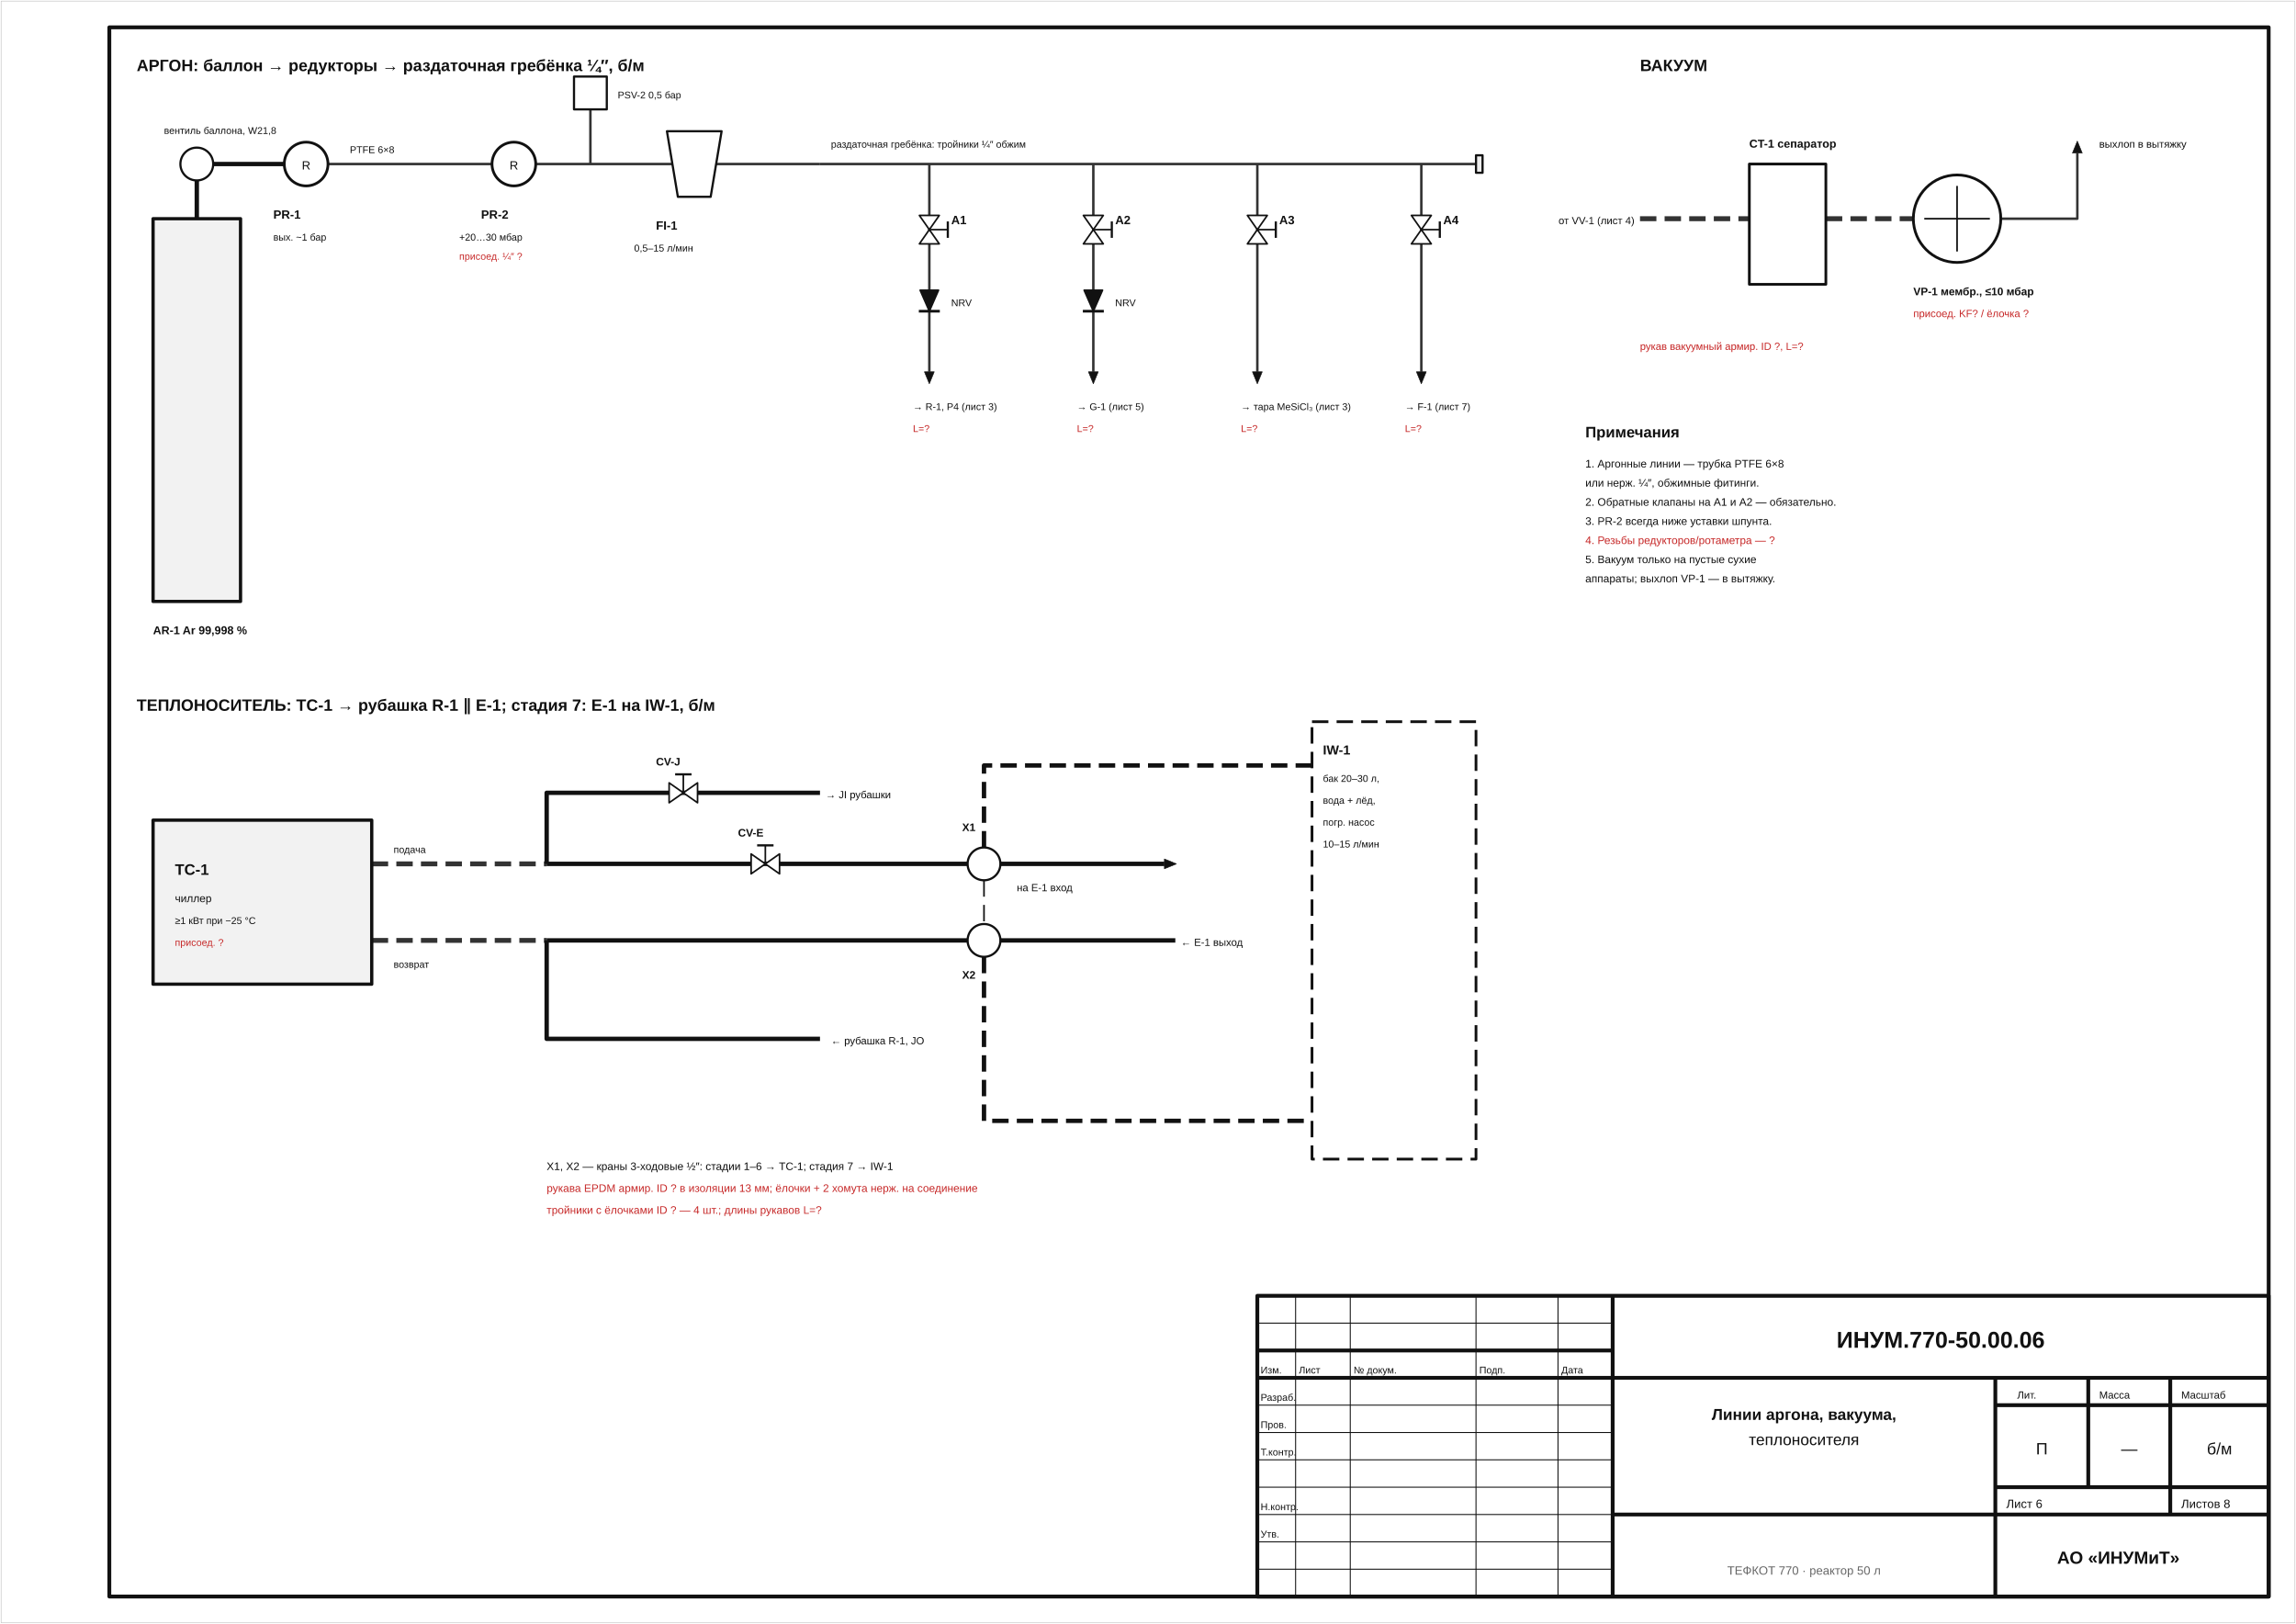
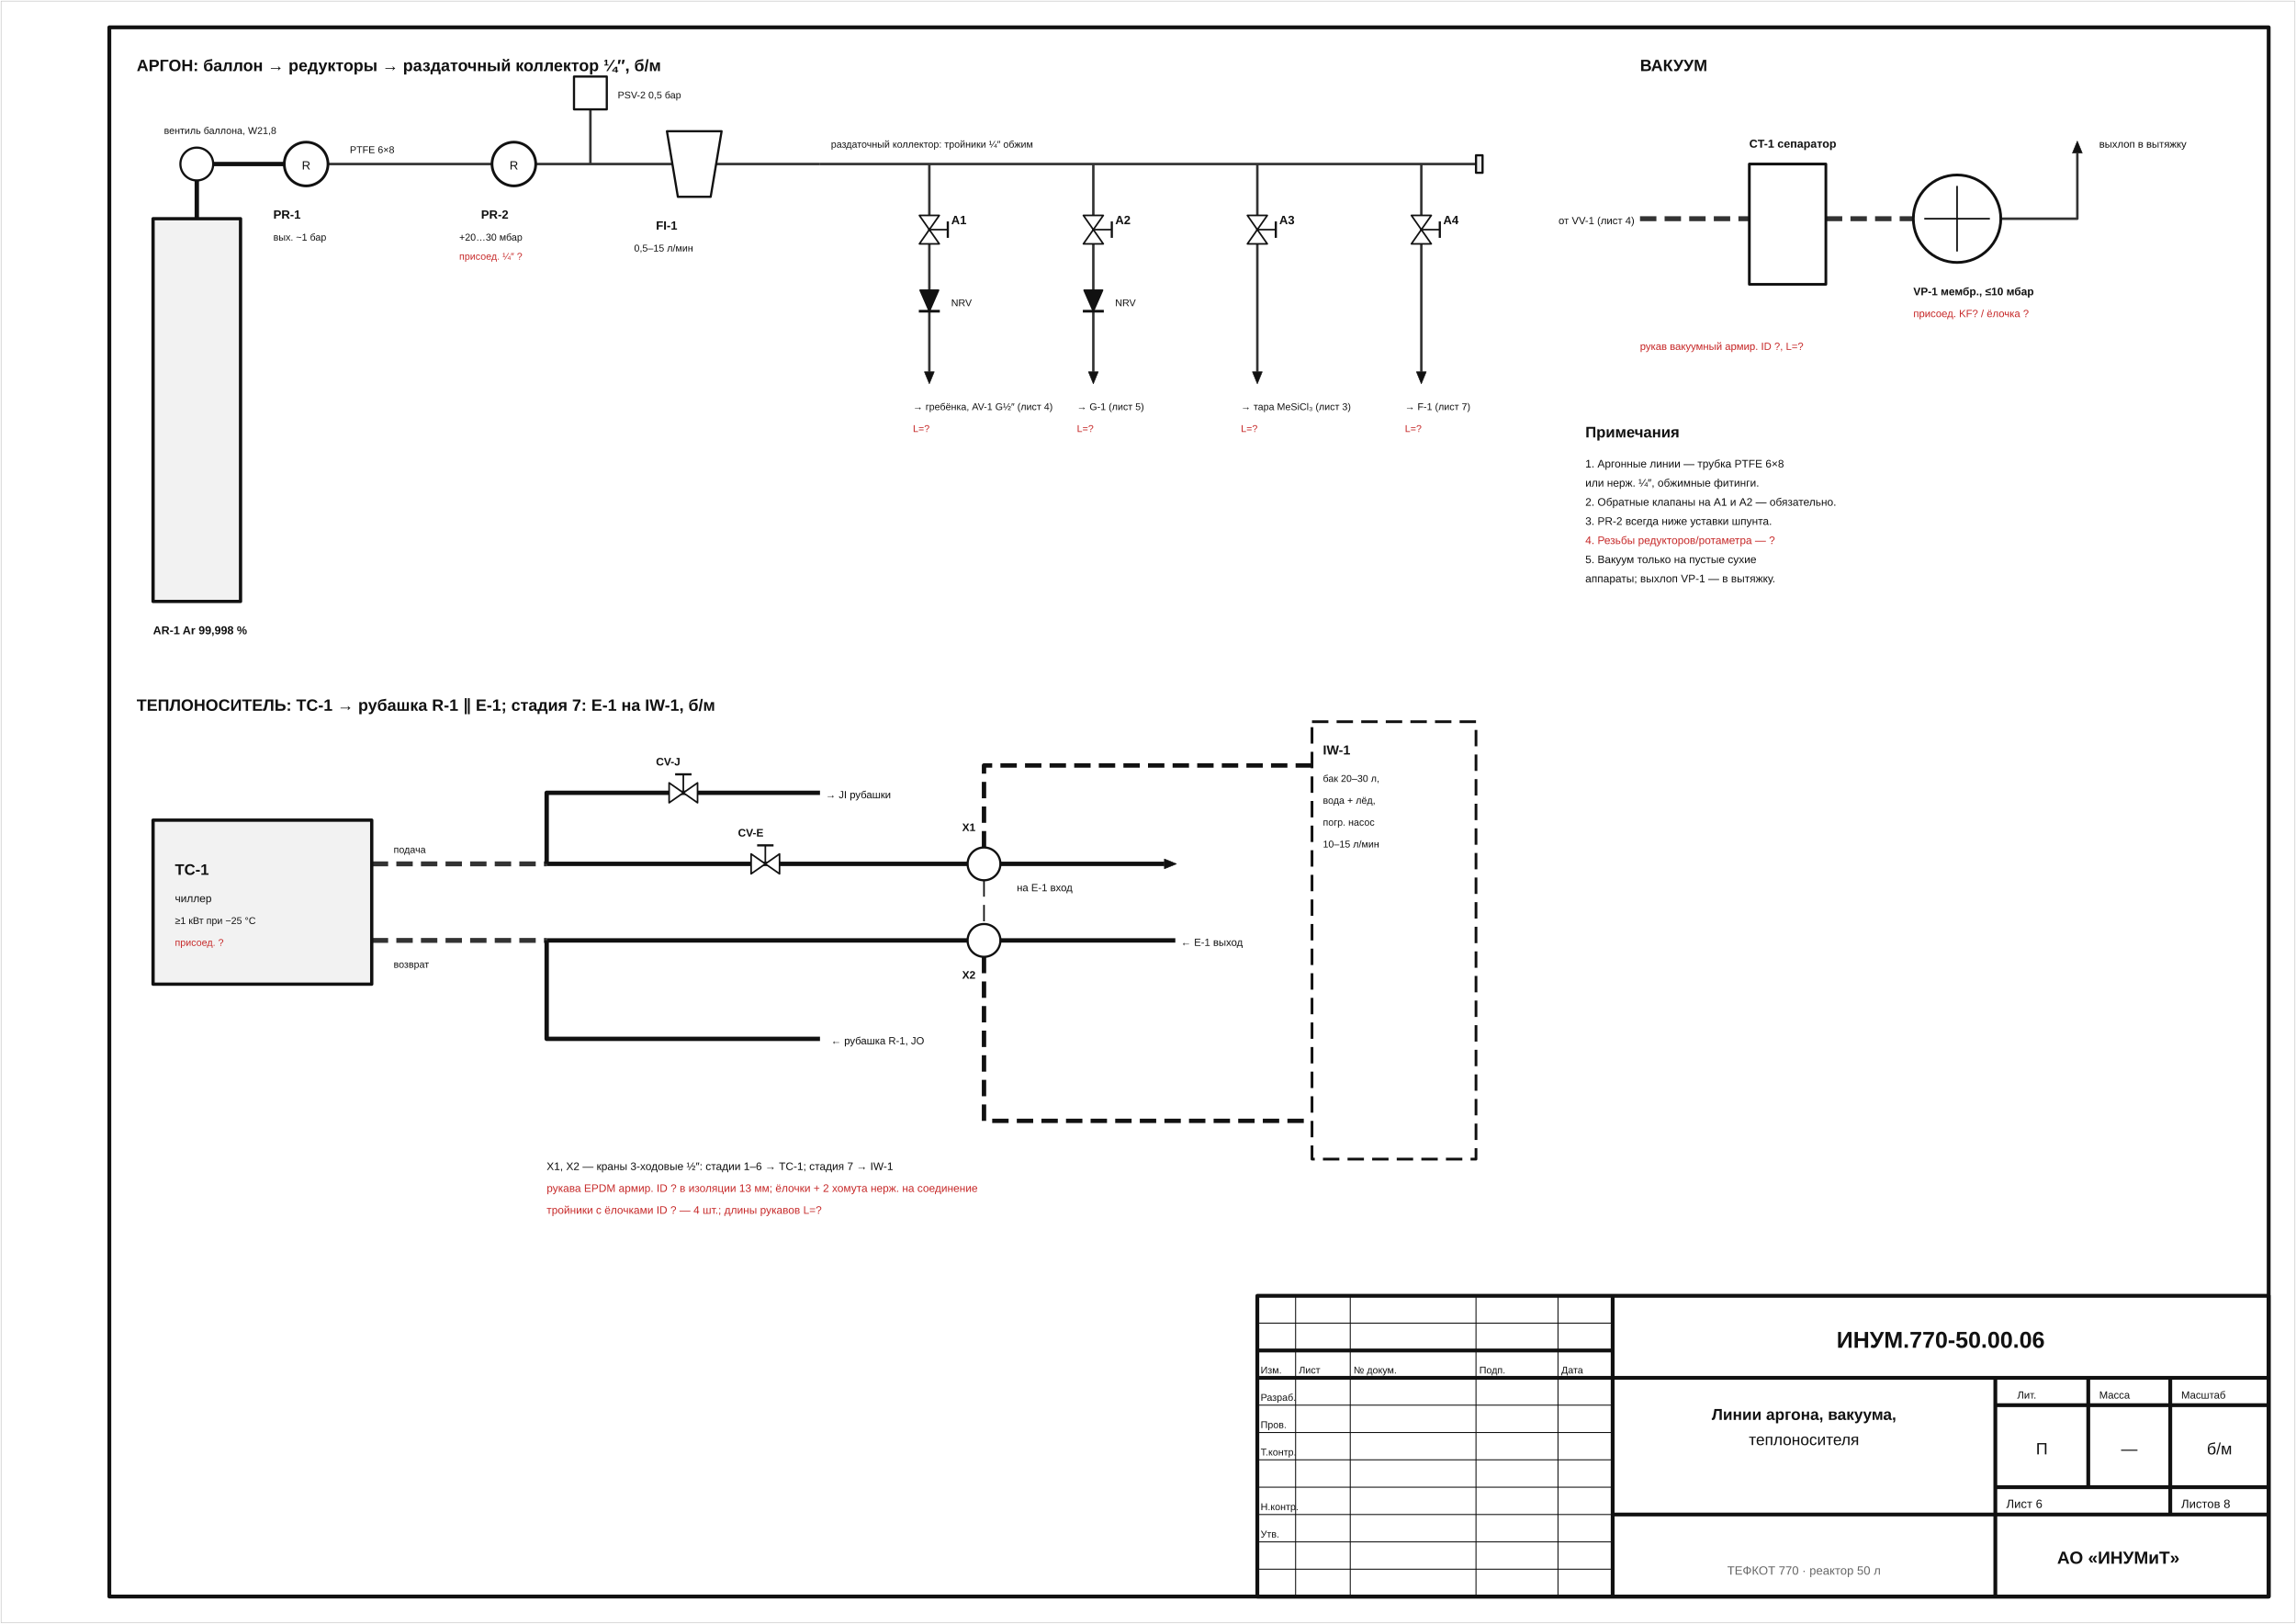
<svg xmlns="http://www.w3.org/2000/svg" viewBox="0 0 420.0 297.0" width="420.0mm" height="297.0mm" font-family="Arial, 'Liberation Sans', sans-serif">
  <rect width="100%" height="100%" fill="#fff" />
  <path d="M230.00,247.00 L295.00,247.00" fill="none" stroke="#111111" stroke-width="0.7" stroke-linejoin="round" />
  <path d="M230.00,252.00 L295.00,252.00" fill="none" stroke="#111111" stroke-width="0.7" stroke-linejoin="round" />
  <path d="M295.00,237.00 L295.00,292.00" fill="none" stroke="#111111" stroke-width="0.7" stroke-linejoin="round" />
  <path d="M295.00,252.00 L415.00,252.00" fill="none" stroke="#111111" stroke-width="0.7" stroke-linejoin="round" />
  <path d="M365.00,252.00 L365.00,292.00" fill="none" stroke="#111111" stroke-width="0.7" stroke-linejoin="round" />
  <path d="M295.00,277.00 L415.00,277.00" fill="none" stroke="#111111" stroke-width="0.7" stroke-linejoin="round" />
  <path d="M365.00,257.00 L415.00,257.00" fill="none" stroke="#111111" stroke-width="0.7" stroke-linejoin="round" />
  <path d="M365.00,272.00 L415.00,272.00" fill="none" stroke="#111111" stroke-width="0.7" stroke-linejoin="round" />
  <path d="M382.00,252.00 L382.00,272.00" fill="none" stroke="#111111" stroke-width="0.7" stroke-linejoin="round" />
  <path d="M397.00,252.00 L397.00,272.00" fill="none" stroke="#111111" stroke-width="0.7" stroke-linejoin="round" />
  <path d="M397.00,272.00 L397.00,277.00" fill="none" stroke="#111111" stroke-width="0.7" stroke-linejoin="round" />
  <path d="M36.00,40.00 L36.00,33.00" fill="none" stroke="#111111" stroke-width="0.8" stroke-linejoin="round" />
  <path d="M39.00,30.00 L52.00,30.00" fill="none" stroke="#111111" stroke-width="0.8" stroke-linejoin="round" />
  <path d="M60.00,30.00 L90.00,30.00" fill="none" stroke="#333333" stroke-width="0.45" stroke-linejoin="round" />
  <path d="M98.00,30.00 L150.00,30.00" fill="none" stroke="#333333" stroke-width="0.45" stroke-linejoin="round" />
  <path d="M108.00,30.00 L108.00,20.00" fill="none" stroke="#333333" stroke-width="0.45" stroke-linejoin="round" />
  <path d="M150.00,30.00 L270.00,30.00" fill="none" stroke="#333333" stroke-width="0.45" stroke-linejoin="round" />
  <path d="M170.00,30.00 L170.00,68.00" fill="none" stroke="#333333" stroke-width="0.45" stroke-linejoin="round" />
  <path d="M200.00,30.00 L200.00,68.00" fill="none" stroke="#333333" stroke-width="0.45" stroke-linejoin="round" />
  <path d="M230.00,30.00 L230.00,68.00" fill="none" stroke="#333333" stroke-width="0.45" stroke-linejoin="round" />
  <path d="M260.00,30.00 L260.00,68.00" fill="none" stroke="#333333" stroke-width="0.45" stroke-linejoin="round" />
  <path d="M300.00,40.00 L320.00,40.00" fill="none" stroke="#333333" stroke-width="0.9" stroke-dasharray="3 1.5" stroke-linejoin="round" />
  <path d="M334.00,40.00 L350.00,40.00" fill="none" stroke="#333333" stroke-width="0.9" stroke-dasharray="3 1.5" stroke-linejoin="round" />
  <path d="M366.00,40.00 L380.00,40.00 L380.00,28.00" fill="none" stroke="#333333" stroke-width="0.45" stroke-linejoin="round" />
  <path d="M68.00,158.00 L100.00,158.00" fill="none" stroke="#333333" stroke-width="0.9" stroke-dasharray="3 1.5" stroke-linejoin="round" />
  <path d="M68.00,172.00 L100.00,172.00" fill="none" stroke="#333333" stroke-width="0.9" stroke-dasharray="3 1.5" stroke-linejoin="round" />
  <path d="M100.00,158.00 L100.00,145.00 L150.00,145.00" fill="none" stroke="#111111" stroke-width="0.8" stroke-linejoin="round" />
  <path d="M100.00,158.00 L177.00,158.00" fill="none" stroke="#111111" stroke-width="0.8" stroke-linejoin="round" />
  <path d="M183.00,158.00 L213.00,158.00" fill="none" stroke="#111111" stroke-width="0.8" stroke-linejoin="round" />
  <path d="M100.00,172.00 L100.00,190.00 L150.00,190.00" fill="none" stroke="#111111" stroke-width="0.8" stroke-linejoin="round" />
  <path d="M100.00,172.00 L177.00,172.00" fill="none" stroke="#111111" stroke-width="0.8" stroke-linejoin="round" />
  <path d="M183.00,172.00 L215.00,172.00" fill="none" stroke="#111111" stroke-width="0.8" stroke-linejoin="round" />
  <path d="M180.00,155.00 L180.00,140.00 L240.00,140.00" fill="none" stroke="#111111" stroke-width="0.8" stroke-dasharray="3 1.5" stroke-linejoin="round" />
  <path d="M180.00,175.00 L180.00,205.00 L240.00,205.00" fill="none" stroke="#111111" stroke-width="0.8" stroke-dasharray="3 1.5" stroke-linejoin="round" />
  <path d="M0.20,0.20 L419.80,0.20 L419.80,296.80 L0.20,296.80 Z" fill="none" stroke="#bbbbbb" stroke-width="0.1" stroke-linejoin="round" />
  <path d="M20.00,5.00 L415.00,5.00 L415.00,292.00 L20.00,292.00 Z" fill="none" stroke="#111111" stroke-width="0.7" stroke-linejoin="round" />
  <path d="M230.00,237.00 L415.00,237.00 L415.00,292.00 L230.00,292.00 Z" fill="none" stroke="#111111" stroke-width="0.7" stroke-linejoin="round" />
  <path d="M230.00,242.00 L295.00,242.00" fill="none" stroke="#111111" stroke-width="0.18" stroke-linejoin="round" />
  <path d="M230.00,257.00 L295.00,257.00" fill="none" stroke="#111111" stroke-width="0.18" stroke-linejoin="round" />
  <path d="M230.00,262.00 L295.00,262.00" fill="none" stroke="#111111" stroke-width="0.18" stroke-linejoin="round" />
  <path d="M230.00,267.00 L295.00,267.00" fill="none" stroke="#111111" stroke-width="0.18" stroke-linejoin="round" />
  <path d="M230.00,272.00 L295.00,272.00" fill="none" stroke="#111111" stroke-width="0.18" stroke-linejoin="round" />
  <path d="M230.00,277.00 L295.00,277.00" fill="none" stroke="#111111" stroke-width="0.18" stroke-linejoin="round" />
  <path d="M230.00,282.00 L295.00,282.00" fill="none" stroke="#111111" stroke-width="0.18" stroke-linejoin="round" />
  <path d="M230.00,287.00 L295.00,287.00" fill="none" stroke="#111111" stroke-width="0.18" stroke-linejoin="round" />
  <path d="M237.00,237.00 L237.00,292.00" fill="none" stroke="#111111" stroke-width="0.18" stroke-linejoin="round" />
  <path d="M247.00,237.00 L247.00,292.00" fill="none" stroke="#111111" stroke-width="0.18" stroke-linejoin="round" />
  <path d="M270.00,237.00 L270.00,292.00" fill="none" stroke="#111111" stroke-width="0.18" stroke-linejoin="round" />
  <path d="M285.00,237.00 L285.00,292.00" fill="none" stroke="#111111" stroke-width="0.18" stroke-linejoin="round" />
  <text x="230.60" y="251.20" font-size="1.8" text-anchor="start" fill="#111111">Изм.</text>
  <text x="237.60" y="251.20" font-size="1.8" text-anchor="start" fill="#111111">Лист</text>
  <text x="247.60" y="251.20" font-size="1.8" text-anchor="start" fill="#111111">№ докум.</text>
  <text x="270.60" y="251.20" font-size="1.8" text-anchor="start" fill="#111111">Подп.</text>
  <text x="285.60" y="251.20" font-size="1.8" text-anchor="start" fill="#111111">Дата</text>
  <text x="230.60" y="256.20" font-size="1.8" text-anchor="start" fill="#111111">Разраб.</text>
  <text x="230.60" y="261.20" font-size="1.8" text-anchor="start" fill="#111111">Пров.</text>
  <text x="230.60" y="266.20" font-size="1.8" text-anchor="start" fill="#111111">Т.контр.</text>
  <text x="230.60" y="276.20" font-size="1.8" text-anchor="start" fill="#111111">Н.контр.</text>
  <text x="230.60" y="281.20" font-size="1.8" text-anchor="start" fill="#111111">Утв.</text>
  <text x="248.60" y="256.20" font-size="1.8" text-anchor="start" fill="#111111" />
  <text x="355.00" y="246.50" font-size="4.2" text-anchor="middle" fill="#111111" font-weight="bold">ИНУМ.770-50.00.06</text>
  <text x="330.00" y="259.70" font-size="2.9" text-anchor="middle" fill="#111111" font-weight="bold">Линии аргона, вакуума,</text>
  <text x="330.00" y="264.30" font-size="2.9" text-anchor="middle" fill="#111111">теплоносителя</text>
  <text x="369.00" y="255.80" font-size="1.9" text-anchor="start" fill="#111111">Лит.</text>
  <text x="384.00" y="255.80" font-size="1.9" text-anchor="start" fill="#111111">Масса</text>
  <text x="399.00" y="255.80" font-size="1.9" text-anchor="start" fill="#111111">Масштаб</text>
  <text x="373.50" y="266.00" font-size="3" text-anchor="middle" fill="#111111">П</text>
  <text x="389.50" y="266.00" font-size="3" text-anchor="middle" fill="#111111">—</text>
  <text x="406.00" y="266.00" font-size="3" text-anchor="middle" fill="#111111">б/м</text>
  <text x="367.00" y="275.80" font-size="2.2" text-anchor="start" fill="#111111">Лист 6</text>
  <text x="399.00" y="275.80" font-size="2.2" text-anchor="start" fill="#111111">Листов 8</text>
  <text x="387.50" y="286.00" font-size="3.2" text-anchor="middle" fill="#111111" font-weight="bold">АО «ИНУМиТ»</text>
  <text x="330.00" y="288.00" font-size="2.2" text-anchor="middle" fill="#666666">ТЕФКОТ 770 · реактор 50 л</text>
-   <text x="25.00" y="13.00" font-size="3.0" text-anchor="start" fill="#111111" font-weight="bold">АРГОН: баллон → редукторы → раздаточная гребёнка ¼″, б/м</text>
+   <text x="25.00" y="13.00" font-size="3.0" text-anchor="start" fill="#111111" font-weight="bold">АРГОН: баллон → редукторы → раздаточный коллектор ¼″, б/м</text>
  <path d="M28.00,40.00 L44.00,40.00 L44.00,110.00 L28.00,110.00 Z" fill="#f2f2f2" stroke="#111111" stroke-width="0.6" stroke-linejoin="round" />
  <text x="28.00" y="116.00" font-size="2.1" text-anchor="start" fill="#111111" font-weight="bold">AR-1 Ar 99,998 %</text>
  <circle cx="36.00" cy="30.00" r="3.00" fill="#ffffff" stroke="#111111" stroke-width="0.4" />
  <text x="30.00" y="24.50" font-size="1.8" text-anchor="start" fill="#111111">вентиль баллона, W21,8</text>
  <circle cx="56.00" cy="30.00" r="4.00" fill="#ffffff" stroke="#111111" stroke-width="0.5" />
  <text x="56.00" y="31.00" font-size="2.2" text-anchor="middle" fill="#111111">R</text>
  <text x="50.00" y="40.00" font-size="2.2" text-anchor="start" fill="#111111" font-weight="bold">PR-1</text>
  <text x="50.00" y="44.00" font-size="1.8" text-anchor="start" fill="#111111">вых. ~1 бар</text>
  <text x="64.00" y="28.00" font-size="1.8" text-anchor="start" fill="#111111">PTFE 6×8</text>
  <circle cx="94.00" cy="30.00" r="4.00" fill="#ffffff" stroke="#111111" stroke-width="0.5" />
  <text x="94.00" y="31.00" font-size="2.2" text-anchor="middle" fill="#111111">R</text>
  <text x="88.00" y="40.00" font-size="2.2" text-anchor="start" fill="#111111" font-weight="bold">PR-2</text>
  <text x="84.00" y="44.00" font-size="1.8" text-anchor="start" fill="#111111">+20…30 мбар</text>
  <text x="84.00" y="47.50" font-size="1.8" text-anchor="start" fill="#c62828">присоед. ¼″ ?</text>
  <path d="M105.00,14.00 L111.00,14.00 L111.00,20.00 L105.00,20.00 Z" fill="#ffffff" stroke="#111111" stroke-width="0.4" stroke-linejoin="round" />
  <text x="113.00" y="18.00" font-size="1.8" text-anchor="start" fill="#111111">PSV-2 0,5 бар</text>
  <path d="M122.00,24.00 L132.00,24.00 L130.00,36.00 L124.00,36.00 Z" fill="#ffffff" stroke="#111111" stroke-width="0.4" stroke-linejoin="round" />
  <text x="120.00" y="42.00" font-size="2.2" text-anchor="start" fill="#111111" font-weight="bold">FI-1</text>
  <text x="116.00" y="46.00" font-size="1.8" text-anchor="start" fill="#111111">0,5–15 л/мин</text>
  <path d="M270.00,28.40 L271.20,28.40 L271.20,31.60 L270.00,31.60 Z" fill="#eeeeee" stroke="#111111" stroke-width="0.4" stroke-linejoin="round" />
-   <text x="152.00" y="27.00" font-size="1.8" text-anchor="start" fill="#111111">раздаточная гребёнка: тройники ¼″ обжим</text>
+   <text x="152.00" y="27.00" font-size="1.8" text-anchor="start" fill="#111111">раздаточный коллектор: тройники ¼″ обжим</text>
  <path d="M170.00,70.20 L169.10,68.00 L170.90,68.00 Z" fill="#111111" stroke="#111111" stroke-width="0.1" stroke-linejoin="round" />
  <path d="M168.18,39.40 L171.82,44.60 L168.18,44.60 L171.82,39.40 Z" fill="#ffffff" stroke="#111111" stroke-width="0.3" stroke-linejoin="round" />
  <path d="M170.00,42.00 L173.38,42.00" fill="none" stroke="#111111" stroke-width="0.3" stroke-linejoin="round" />
  <path d="M173.38,40.50 L173.38,43.50" fill="none" stroke="#111111" stroke-width="0.4" stroke-linejoin="round" />
  <text x="174.00" y="41.00" font-size="2.2" text-anchor="start" fill="#111111" font-weight="bold">A1</text>
  <path d="M170.00,56.92 L168.32,53.08 L171.68,53.08 Z" fill="#111111" stroke="#111111" stroke-width="0.3" stroke-linejoin="round" />
  <path d="M168.08,56.92 L171.92,56.92" fill="none" stroke="#111111" stroke-width="0.5" stroke-linejoin="round" />
  <text x="174.00" y="56.00" font-size="1.8" text-anchor="start" fill="#111111">NRV</text>
-   <text x="167.00" y="75.00" font-size="1.8" text-anchor="start" fill="#111111">→ R-1, P4 (лист 3)</text>
+   <text x="167.00" y="75.00" font-size="1.8" text-anchor="start" fill="#111111">→ гребёнка, AV-1 G½″ (лист 4)</text>
  <text x="167.00" y="79.00" font-size="1.8" text-anchor="start" fill="#c62828">L=?</text>
  <path d="M200.00,70.20 L199.10,68.00 L200.90,68.00 Z" fill="#111111" stroke="#111111" stroke-width="0.1" stroke-linejoin="round" />
  <path d="M198.18,39.40 L201.82,44.60 L198.18,44.60 L201.82,39.40 Z" fill="#ffffff" stroke="#111111" stroke-width="0.3" stroke-linejoin="round" />
  <path d="M200.00,42.00 L203.38,42.00" fill="none" stroke="#111111" stroke-width="0.3" stroke-linejoin="round" />
  <path d="M203.38,40.50 L203.38,43.50" fill="none" stroke="#111111" stroke-width="0.4" stroke-linejoin="round" />
  <text x="204.00" y="41.00" font-size="2.2" text-anchor="start" fill="#111111" font-weight="bold">A2</text>
  <path d="M200.00,56.92 L198.32,53.08 L201.68,53.08 Z" fill="#111111" stroke="#111111" stroke-width="0.3" stroke-linejoin="round" />
  <path d="M198.08,56.92 L201.92,56.92" fill="none" stroke="#111111" stroke-width="0.5" stroke-linejoin="round" />
  <text x="204.00" y="56.00" font-size="1.8" text-anchor="start" fill="#111111">NRV</text>
  <text x="197.00" y="75.00" font-size="1.8" text-anchor="start" fill="#111111">→ G-1 (лист 5)</text>
  <text x="197.00" y="79.00" font-size="1.8" text-anchor="start" fill="#c62828">L=?</text>
  <path d="M230.00,70.20 L229.10,68.00 L230.90,68.00 Z" fill="#111111" stroke="#111111" stroke-width="0.1" stroke-linejoin="round" />
  <path d="M228.18,39.40 L231.82,44.60 L228.18,44.60 L231.82,39.40 Z" fill="#ffffff" stroke="#111111" stroke-width="0.3" stroke-linejoin="round" />
  <path d="M230.00,42.00 L233.38,42.00" fill="none" stroke="#111111" stroke-width="0.3" stroke-linejoin="round" />
  <path d="M233.38,40.50 L233.38,43.50" fill="none" stroke="#111111" stroke-width="0.4" stroke-linejoin="round" />
  <text x="234.00" y="41.00" font-size="2.2" text-anchor="start" fill="#111111" font-weight="bold">A3</text>
  <text x="227.00" y="75.00" font-size="1.8" text-anchor="start" fill="#111111">→ тара MeSiCl₃ (лист 3)</text>
  <text x="227.00" y="79.00" font-size="1.8" text-anchor="start" fill="#c62828">L=?</text>
  <path d="M260.00,70.20 L259.10,68.00 L260.90,68.00 Z" fill="#111111" stroke="#111111" stroke-width="0.1" stroke-linejoin="round" />
  <path d="M258.18,39.40 L261.82,44.60 L258.18,44.60 L261.82,39.40 Z" fill="#ffffff" stroke="#111111" stroke-width="0.3" stroke-linejoin="round" />
  <path d="M260.00,42.00 L263.38,42.00" fill="none" stroke="#111111" stroke-width="0.3" stroke-linejoin="round" />
  <path d="M263.38,40.50 L263.38,43.50" fill="none" stroke="#111111" stroke-width="0.4" stroke-linejoin="round" />
  <text x="264.00" y="41.00" font-size="2.2" text-anchor="start" fill="#111111" font-weight="bold">A4</text>
  <text x="257.00" y="75.00" font-size="1.8" text-anchor="start" fill="#111111">→ F-1 (лист 7)</text>
  <text x="257.00" y="79.00" font-size="1.8" text-anchor="start" fill="#c62828">L=?</text>
  <text x="300.00" y="13.00" font-size="3.0" text-anchor="start" fill="#111111" font-weight="bold">ВАКУУМ</text>
  <text x="299.00" y="41.00" font-size="1.9" text-anchor="end" fill="#111111">от VV-1 (лист 4)</text>
  <path d="M320.00,30.00 L334.00,30.00 L334.00,52.00 L320.00,52.00 Z" fill="#ffffff" stroke="#111111" stroke-width="0.5" stroke-linejoin="round" />
  <text x="320.00" y="27.00" font-size="2.1" text-anchor="start" fill="#111111" font-weight="bold">CT-1 сепаратор</text>
  <circle cx="358.00" cy="40.00" r="8.00" fill="#ffffff" stroke="#111111" stroke-width="0.5" />
  <path d="M352.00,40.00 L364.00,40.00" fill="none" stroke="#111111" stroke-width="0.3" stroke-linejoin="round" />
  <path d="M358.00,34.00 L358.00,46.00" fill="none" stroke="#111111" stroke-width="0.3" stroke-linejoin="round" />
  <text x="350.00" y="54.00" font-size="2.0" text-anchor="start" fill="#111111" font-weight="bold">VP-1 мембр., ≤10 мбар</text>
  <text x="350.00" y="58.00" font-size="1.9" text-anchor="start" fill="#c62828">присоед. KF? / ёлочка ?</text>
  <path d="M380.00,25.80 L380.90,28.00 L379.10,28.00 Z" fill="#111111" stroke="#111111" stroke-width="0.1" stroke-linejoin="round" />
  <text x="384.00" y="27.00" font-size="1.9" text-anchor="start" fill="#111111">выхлоп в вытяжку</text>
  <text x="300.00" y="64.00" font-size="1.9" text-anchor="start" fill="#c62828">рукав вакуумный армир. ID ?, L=?</text>
  <text x="25.00" y="130.00" font-size="3.0" text-anchor="start" fill="#111111" font-weight="bold">ТЕПЛОНОСИТЕЛЬ: TC-1 → рубашка R-1 ∥ E-1; стадия 7: E-1 на IW-1, б/м</text>
  <path d="M28.00,150.00 L68.00,150.00 L68.00,180.00 L28.00,180.00 Z" fill="#f2f2f2" stroke="#111111" stroke-width="0.6" stroke-linejoin="round" />
  <text x="32.00" y="160.00" font-size="2.8" text-anchor="start" fill="#111111" font-weight="bold">TC-1</text>
  <text x="32.00" y="165.00" font-size="2.0" text-anchor="start" fill="#111111">чиллер</text>
  <text x="32.00" y="169.00" font-size="1.8" text-anchor="start" fill="#111111">≥1 кВт при −25 °C</text>
  <text x="32.00" y="173.00" font-size="1.8" text-anchor="start" fill="#c62828">присоед. ?</text>
  <text x="72.00" y="156.00" font-size="1.8" text-anchor="start" fill="#111111">подача</text>
  <text x="72.00" y="177.00" font-size="1.8" text-anchor="start" fill="#111111">возврат</text>
  <path d="M122.40,143.18 L127.60,146.82 L127.60,143.18 L122.40,146.82 Z" fill="#ffffff" stroke="#111111" stroke-width="0.3" stroke-linejoin="round" />
  <path d="M125.00,145.00 L125.00,141.62" fill="none" stroke="#111111" stroke-width="0.3" stroke-linejoin="round" />
  <path d="M123.50,141.62 L126.50,141.62" fill="none" stroke="#111111" stroke-width="0.4" stroke-linejoin="round" />
  <text x="120.00" y="140.00" font-size="2.0" text-anchor="start" fill="#111111" font-weight="bold">CV-J</text>
  <text x="151.00" y="146.00" font-size="1.9" text-anchor="start" fill="#111111">→ JI рубашки</text>
  <path d="M137.40,156.18 L142.60,159.82 L142.60,156.18 L137.40,159.82 Z" fill="#ffffff" stroke="#111111" stroke-width="0.3" stroke-linejoin="round" />
  <path d="M140.00,158.00 L140.00,154.62" fill="none" stroke="#111111" stroke-width="0.3" stroke-linejoin="round" />
  <path d="M138.50,154.62 L141.50,154.62" fill="none" stroke="#111111" stroke-width="0.4" stroke-linejoin="round" />
  <text x="135.00" y="153.00" font-size="2.0" text-anchor="start" fill="#111111" font-weight="bold">CV-E</text>
  <circle cx="180.00" cy="158.00" r="3.00" fill="#ffffff" stroke="#111111" stroke-width="0.4" />
  <text x="176.00" y="152.00" font-size="2.0" text-anchor="start" fill="#111111" font-weight="bold">X1</text>
  <path d="M215.20,158.00 L213.00,158.90 L213.00,157.10 Z" fill="#111111" stroke="#111111" stroke-width="0.1" stroke-linejoin="round" />
  <text x="186.00" y="163.00" font-size="1.9" text-anchor="start" fill="#111111">на E-1 вход</text>
  <text x="152.00" y="191.00" font-size="1.9" text-anchor="start" fill="#111111">← рубашка R-1, JO</text>
  <circle cx="180.00" cy="172.00" r="3.00" fill="#ffffff" stroke="#111111" stroke-width="0.4" />
  <text x="176.00" y="179.00" font-size="2.0" text-anchor="start" fill="#111111" font-weight="bold">X2</text>
  <text x="216.00" y="173.00" font-size="1.9" text-anchor="start" fill="#111111">← E-1 выход</text>
  <path d="M180.00,161.00 L180.00,169.00" fill="none" stroke="#111111" stroke-width="0.3" stroke-dasharray="3 1.5" stroke-linejoin="round" />
  <path d="M240.00,132.00 L270.00,132.00 L270.00,212.00 L240.00,212.00 Z" fill="none" stroke="#111111" stroke-width="0.5" stroke-dasharray="3 1.5" stroke-linejoin="round" />
  <text x="242.00" y="138.00" font-size="2.4" text-anchor="start" fill="#111111" font-weight="bold">IW-1</text>
  <text x="242.00" y="143.00" font-size="1.8" text-anchor="start" fill="#111111">бак 20–30 л,</text>
  <text x="242.00" y="147.00" font-size="1.8" text-anchor="start" fill="#111111">вода + лёд,</text>
  <text x="242.00" y="151.00" font-size="1.8" text-anchor="start" fill="#111111">погр. насос</text>
  <text x="242.00" y="155.00" font-size="1.8" text-anchor="start" fill="#111111">10–15 л/мин</text>
  <text x="100.00" y="214.00" font-size="2.0" text-anchor="start" fill="#111111">X1, X2 — краны 3-ходовые ½″: стадии 1–6 → TC-1; стадия 7 → IW-1</text>
  <text x="100.00" y="218.00" font-size="2.0" text-anchor="start" fill="#c62828">рукава EPDM армир. ID ? в изоляции 13 мм; ёлочки + 2 хомута нерж. на соединение</text>
  <text x="100.00" y="222.00" font-size="2.0" text-anchor="start" fill="#c62828">тройники с ёлочками ID ? — 4 шт.; длины рукавов L=?</text>
  <text x="290.00" y="80.00" font-size="2.8" text-anchor="start" fill="#111111" font-weight="bold">Примечания</text>
  <text x="290.00" y="85.50" font-size="2.0" text-anchor="start" fill="#111111">1. Аргонные линии — трубка PTFE 6×8</text>
  <text x="290.00" y="89.00" font-size="2.0" text-anchor="start" fill="#111111">   или нерж. ¼″, обжимные фитинги.</text>
  <text x="290.00" y="92.50" font-size="2.0" text-anchor="start" fill="#111111">2. Обратные клапаны на A1 и A2 — обязательно.</text>
  <text x="290.00" y="96.00" font-size="2.0" text-anchor="start" fill="#111111">3. PR-2 всегда ниже уставки шпунта.</text>
  <text x="290.00" y="99.50" font-size="2.0" text-anchor="start" fill="#c62828">4. Резьбы редукторов/ротаметра — ?</text>
  <text x="290.00" y="103.00" font-size="2.0" text-anchor="start" fill="#111111">5. Вакуум только на пустые сухие</text>
  <text x="290.00" y="106.50" font-size="2.0" text-anchor="start" fill="#111111">   аппараты; выхлоп VP-1 — в вытяжку.</text>
</svg>
